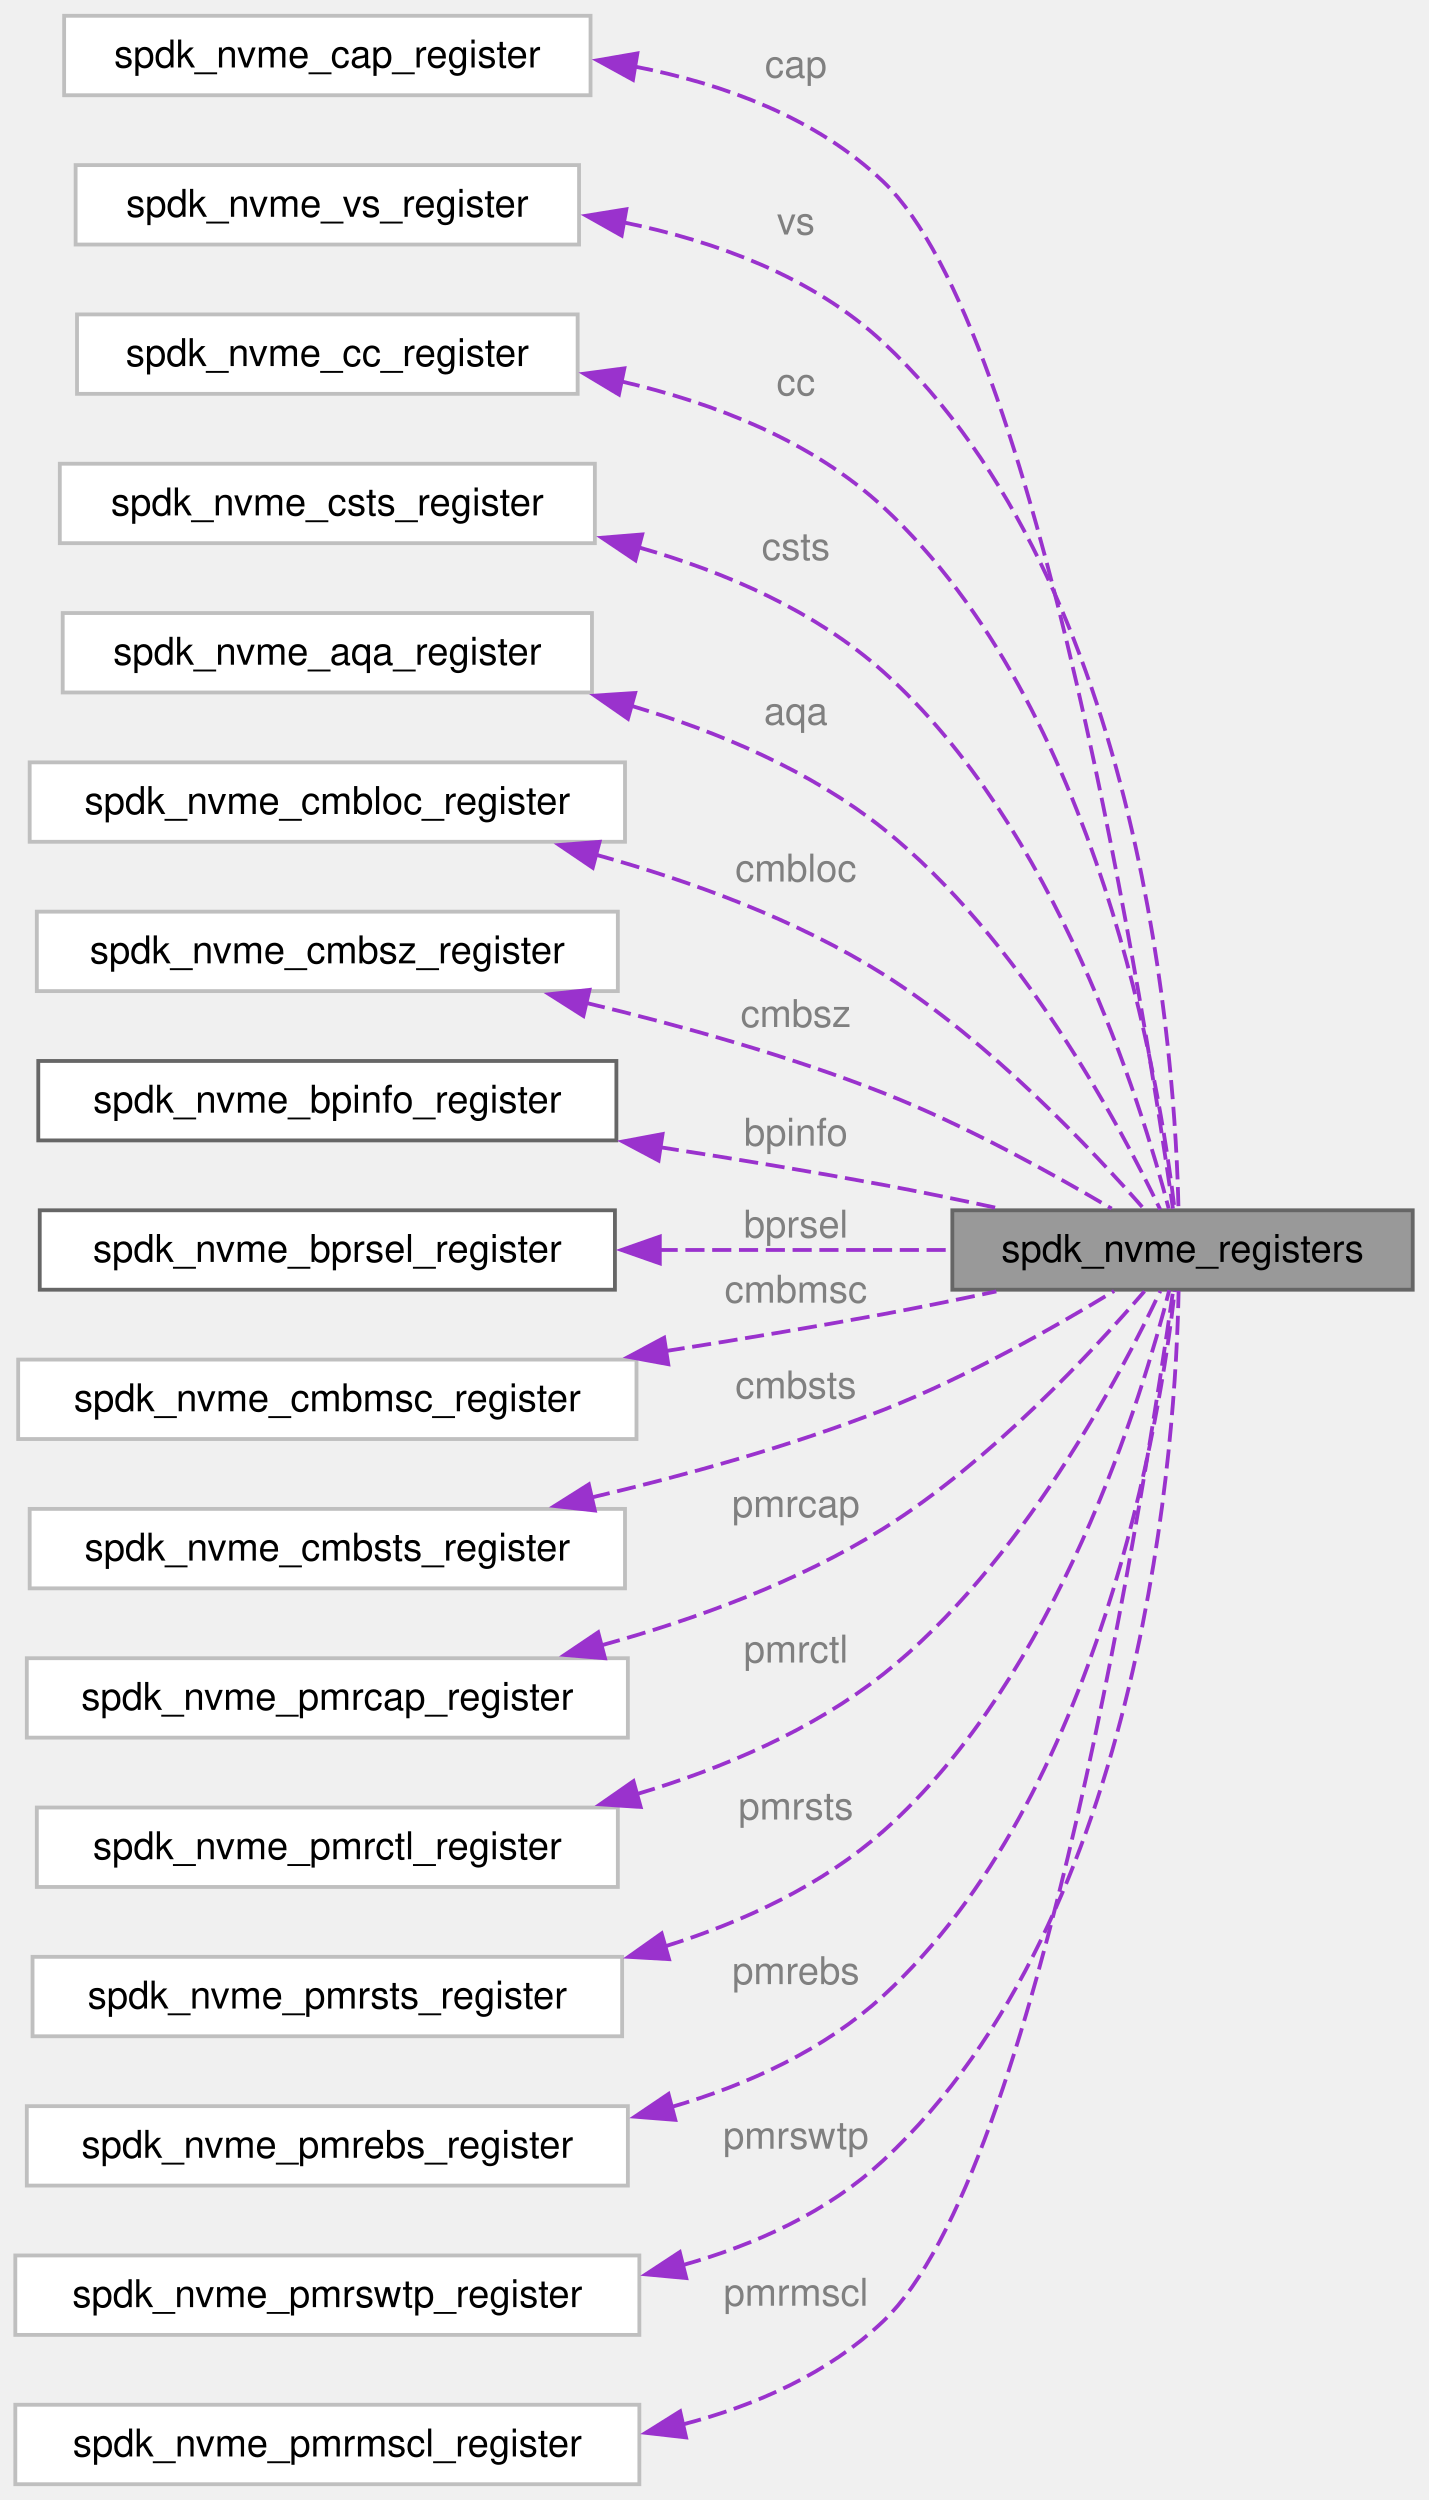
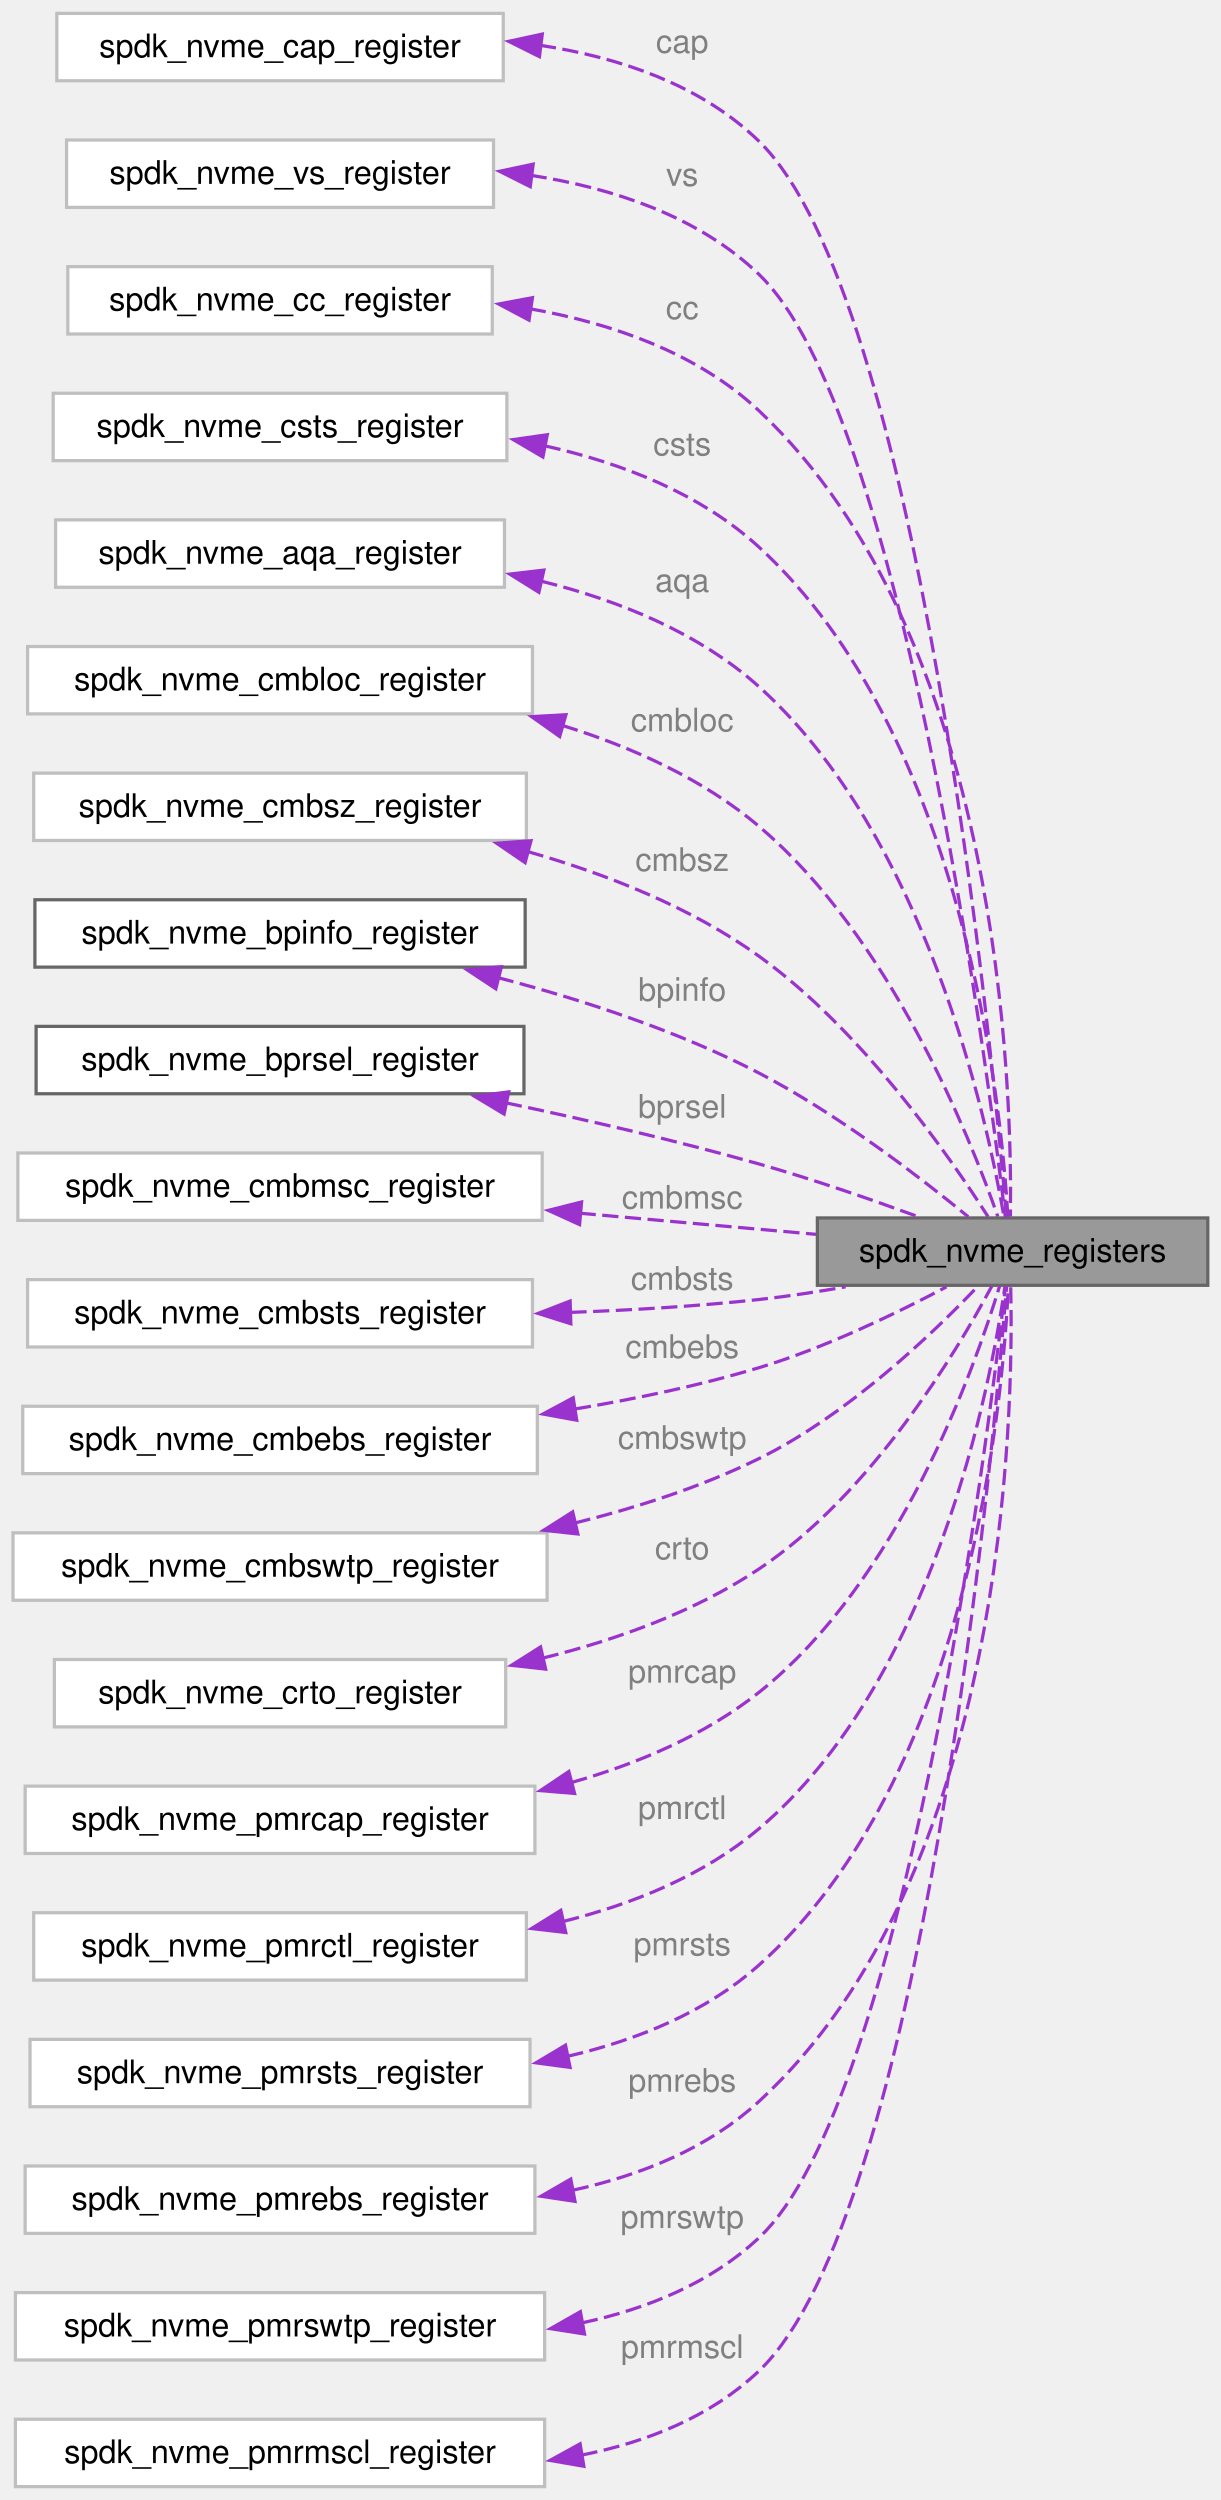
- <svg xmlns="http://www.w3.org/2000/svg" xmlns:xlink="http://www.w3.org/1999/xlink" width="373pt" height="653pt" viewBox="0.00 0.00 373.00 652.75">
-   <g id="graph0" class="graph" transform="scale(1 1) rotate(0) translate(4 648.75)">
+ <svg xmlns="http://www.w3.org/2000/svg" xmlns:xlink="http://www.w3.org/1999/xlink" width="376pt" height="770pt" viewBox="0.00 0.00 376.00 769.75">
+   <g id="graph0" class="graph" transform="scale(1 1) rotate(0) translate(4 765.75)">
    <g id="Node000001" class="node">
      <g id="a_Node000001">
        <a xlink:title=" ">
-           <polygon fill="#999999" stroke="#666666" points="365,-332.75 244.75,-332.75 244.75,-312 365,-312 365,-332.75" />
-           <text text-anchor="middle" x="304.88" y="-319.25" font-family="Helvetica,sans-Serif" font-size="10.00">spdk_nvme_registers</text>
+           <polygon fill="#999999" stroke="#666666" points="368,-390.75 247.75,-390.75 247.75,-370 368,-370 368,-390.75" />
+           <text text-anchor="middle" x="307.88" y="-377.25" font-family="Helvetica,sans-Serif" font-size="10.00">spdk_nvme_registers</text>
        </a>
      </g>
    </g>
    <g id="Node000002" class="node">
      <g id="a_Node000002">
        <a xlink:href="unionspdk__nvme__cap__register.html" target="_top" xlink:title=" ">
-           <polygon fill="white" stroke="#bfbfbf" points="150.25,-644.75 12.75,-644.75 12.75,-624 150.25,-624 150.25,-644.75" />
-           <text text-anchor="middle" x="81.5" y="-631.25" font-family="Helvetica,sans-Serif" font-size="10.00">spdk_nvme_cap_register</text>
+           <polygon fill="white" stroke="#bfbfbf" points="151,-761.75 13.5,-761.75 13.5,-741 151,-741 151,-761.75" />
+           <text text-anchor="middle" x="82.25" y="-748.25" font-family="Helvetica,sans-Serif" font-size="10.00">spdk_nvme_cap_register</text>
        </a>
      </g>
    </g>
    <g id="edge1_Node000001_Node000002" class="edge">
      <g id="a_edge1_Node000001_Node000002">
        <a xlink:title=" ">
-           <path fill="none" stroke="#9a32cd" stroke-dasharray="5,2" d="M161.64,-631.52C185.16,-626.96 209.28,-618.08 226.75,-601.38 267.25,-562.65 295.71,-379.69 302.38,-333.16" />
-           <polygon fill="#9a32cd" stroke="#9a32cd" points="161.33,-628.02 152.04,-633.12 162.48,-634.93 161.33,-628.02" />
-         </a>
-       </g>
-       <text text-anchor="middle" x="203.88" y="-628.62" font-family="Helvetica,sans-Serif" font-size="10.00" fill="grey"> cap</text>
+           <path fill="none" stroke="#9a32cd" stroke-dasharray="5,2" d="M162.3,-751.93C186.73,-748.21 211.87,-739.79 229.75,-722.38 279.13,-674.28 301.5,-443.57 306.01,-391.04" />
+           <polygon fill="#9a32cd" stroke="#9a32cd" points="162.15,-748.42 152.67,-753.14 163.02,-755.37 162.15,-748.42" />
+         </a>
+       </g>
+       <text text-anchor="middle" x="206.12" y="-749.62" font-family="Helvetica,sans-Serif" font-size="10.00" fill="grey"> cap</text>
    </g>
    <g id="Node000003" class="node">
      <g id="a_Node000003">
        <a xlink:href="unionspdk__nvme__vs__register.html" target="_top" xlink:title=" ">
-           <polygon fill="white" stroke="#bfbfbf" points="147.25,-605.75 15.75,-605.75 15.75,-585 147.25,-585 147.25,-605.75" />
-           <text text-anchor="middle" x="81.5" y="-592.25" font-family="Helvetica,sans-Serif" font-size="10.00">spdk_nvme_vs_register</text>
+           <polygon fill="white" stroke="#bfbfbf" points="148,-722.75 16.5,-722.75 16.5,-702 148,-702 148,-722.75" />
+           <text text-anchor="middle" x="82.25" y="-709.25" font-family="Helvetica,sans-Serif" font-size="10.00">spdk_nvme_vs_register</text>
        </a>
      </g>
    </g>
    <g id="edge2_Node000001_Node000003" class="edge">
      <g id="a_edge2_Node000001_Node000003">
        <a xlink:title=" ">
-           <path fill="none" stroke="#9a32cd" stroke-dasharray="5,2" d="M158.72,-590.82C183.02,-585.87 208.34,-576.56 226.75,-559.38 295.23,-495.45 303.04,-370.14 303.82,-333" />
-           <polygon fill="#9a32cd" stroke="#9a32cd" points="158.37,-587.33 149.14,-592.53 159.6,-594.22 158.37,-587.33" />
-         </a>
-       </g>
-       <text text-anchor="middle" x="203.88" y="-587.62" font-family="Helvetica,sans-Serif" font-size="10.00" fill="grey"> vs</text>
+           <path fill="none" stroke="#9a32cd" stroke-dasharray="5,2" d="M159.44,-711.88C184.66,-707.99 211.03,-699.32 229.75,-681.38 273.46,-639.47 299.82,-439.58 305.64,-391.02" />
+           <polygon fill="#9a32cd" stroke="#9a32cd" points="159.32,-708.37 149.85,-713.12 160.22,-715.31 159.32,-708.37" />
+         </a>
+       </g>
+       <text text-anchor="middle" x="206.12" y="-708.62" font-family="Helvetica,sans-Serif" font-size="10.00" fill="grey"> vs</text>
    </g>
    <g id="Node000004" class="node">
      <g id="a_Node000004">
        <a xlink:href="unionspdk__nvme__cc__register.html" target="_top" xlink:title=" ">
-           <polygon fill="white" stroke="#bfbfbf" points="146.88,-566.75 16.12,-566.75 16.12,-546 146.88,-546 146.88,-566.75" />
-           <text text-anchor="middle" x="81.5" y="-553.25" font-family="Helvetica,sans-Serif" font-size="10.00">spdk_nvme_cc_register</text>
+           <polygon fill="white" stroke="#bfbfbf" points="147.62,-683.75 16.88,-683.75 16.88,-663 147.62,-663 147.62,-683.75" />
+           <text text-anchor="middle" x="82.25" y="-670.25" font-family="Helvetica,sans-Serif" font-size="10.00">spdk_nvme_cc_register</text>
        </a>
      </g>
    </g>
    <g id="edge3_Node000001_Node000004" class="edge">
      <g id="a_edge3_Node000001_Node000004">
        <a xlink:title=" ">
-           <path fill="none" stroke="#9a32cd" stroke-dasharray="5,2" d="M158.19,-549.27C182.57,-543.62 208.09,-533.7 226.75,-516.38 283.07,-464.1 299,-365.36 302.81,-332.97" />
-           <polygon fill="#9a32cd" stroke="#9a32cd" points="157.66,-545.81 148.58,-551.27 159.08,-552.66 157.66,-545.81" />
-         </a>
-       </g>
-       <text text-anchor="middle" x="203.88" y="-545.62" font-family="Helvetica,sans-Serif" font-size="10.00" fill="grey"> cc</text>
+           <path fill="none" stroke="#9a32cd" stroke-dasharray="5,2" d="M159.16,-670.78C184.35,-666.32 210.78,-657.22 229.75,-639.38 304.26,-569.31 307.8,-430.76 307.21,-391.17" />
+           <polygon fill="#9a32cd" stroke="#9a32cd" points="158.94,-667.27 149.58,-672.24 159.99,-674.19 158.94,-667.27" />
+         </a>
+       </g>
+       <text text-anchor="middle" x="206.12" y="-667.62" font-family="Helvetica,sans-Serif" font-size="10.00" fill="grey"> cc</text>
    </g>
    <g id="Node000005" class="node">
      <g id="a_Node000005">
        <a xlink:href="unionspdk__nvme__csts__register.html" target="_top" xlink:title=" ">
-           <polygon fill="white" stroke="#bfbfbf" points="151.38,-527.75 11.62,-527.75 11.62,-507 151.38,-507 151.38,-527.75" />
-           <text text-anchor="middle" x="81.5" y="-514.25" font-family="Helvetica,sans-Serif" font-size="10.00">spdk_nvme_csts_register</text>
+           <polygon fill="white" stroke="#bfbfbf" points="152.12,-644.75 12.38,-644.75 12.38,-624 152.12,-624 152.12,-644.75" />
+           <text text-anchor="middle" x="82.25" y="-631.25" font-family="Helvetica,sans-Serif" font-size="10.00">spdk_nvme_csts_register</text>
        </a>
      </g>
    </g>
    <g id="edge4_Node000001_Node000005" class="edge">
      <g id="a_edge4_Node000001_Node000005">
        <a xlink:title=" ">
-           <path fill="none" stroke="#9a32cd" stroke-dasharray="5,2" d="M162.82,-505.91C185.57,-499.42 208.97,-489.27 226.75,-473.38 271.75,-433.16 294.13,-360.52 301.27,-333.18" />
-           <polygon fill="#9a32cd" stroke="#9a32cd" points="161.98,-502.51 153.19,-508.42 163.75,-509.28 161.98,-502.51" />
-         </a>
-       </g>
-       <text text-anchor="middle" x="203.88" y="-502.62" font-family="Helvetica,sans-Serif" font-size="10.00" fill="grey"> csts</text>
+           <path fill="none" stroke="#9a32cd" stroke-dasharray="5,2" d="M163.75,-628.57C187.4,-623.3 211.72,-613.9 229.75,-597.38 293.11,-539.28 304.44,-425.71 306.45,-390.82" />
+           <polygon fill="#9a32cd" stroke="#9a32cd" points="163.21,-625.11 154.08,-630.48 164.56,-631.98 163.21,-625.11" />
+         </a>
+       </g>
+       <text text-anchor="middle" x="206.12" y="-625.62" font-family="Helvetica,sans-Serif" font-size="10.00" fill="grey"> csts</text>
    </g>
    <g id="Node000006" class="node">
      <g id="a_Node000006">
        <a xlink:href="unionspdk__nvme__aqa__register.html" target="_top" xlink:title=" ">
-           <polygon fill="white" stroke="#bfbfbf" points="150.62,-488.75 12.38,-488.75 12.38,-468 150.62,-468 150.62,-488.75" />
-           <text text-anchor="middle" x="81.5" y="-475.25" font-family="Helvetica,sans-Serif" font-size="10.00">spdk_nvme_aqa_register</text>
+           <polygon fill="white" stroke="#bfbfbf" points="151.38,-605.75 13.12,-605.75 13.12,-585 151.38,-585 151.38,-605.75" />
+           <text text-anchor="middle" x="82.25" y="-592.25" font-family="Helvetica,sans-Serif" font-size="10.00">spdk_nvme_aqa_register</text>
        </a>
      </g>
    </g>
    <g id="edge5_Node000001_Node000006" class="edge">
      <g id="a_edge5_Node000001_Node000006">
        <a xlink:title=" ">
-           <path fill="none" stroke="#9a32cd" stroke-dasharray="5,2" d="M160.7,-464.58C183.7,-457.72 207.77,-447.52 226.75,-432.38 262.49,-403.87 288.71,-354.53 299.04,-332.97" />
-           <polygon fill="#9a32cd" stroke="#9a32cd" points="160.02,-461.13 151.33,-467.18 161.9,-467.87 160.02,-461.13" />
-         </a>
-       </g>
-       <text text-anchor="middle" x="203.88" y="-459.62" font-family="Helvetica,sans-Serif" font-size="10.00" fill="grey"> aqa</text>
+           <path fill="none" stroke="#9a32cd" stroke-dasharray="5,2" d="M162.75,-586.86C186.58,-580.94 211.27,-570.99 229.75,-554.38 281.1,-508.19 300.01,-421.44 305.22,-391.15" />
+           <polygon fill="#9a32cd" stroke="#9a32cd" points="161.98,-583.45 152.99,-589.05 163.52,-590.28 161.98,-583.45" />
+         </a>
+       </g>
+       <text text-anchor="middle" x="206.12" y="-583.62" font-family="Helvetica,sans-Serif" font-size="10.00" fill="grey"> aqa</text>
    </g>
    <g id="Node000007" class="node">
      <g id="a_Node000007">
        <a xlink:href="unionspdk__nvme__cmbloc__register.html" target="_top" xlink:title=" ">
-           <polygon fill="white" stroke="#bfbfbf" points="159.25,-449.75 3.75,-449.75 3.75,-429 159.25,-429 159.25,-449.75" />
-           <text text-anchor="middle" x="81.5" y="-436.25" font-family="Helvetica,sans-Serif" font-size="10.00">spdk_nvme_cmbloc_register</text>
+           <polygon fill="white" stroke="#bfbfbf" points="160,-566.75 4.5,-566.75 4.5,-546 160,-546 160,-566.75" />
+           <text text-anchor="middle" x="82.25" y="-553.25" font-family="Helvetica,sans-Serif" font-size="10.00">spdk_nvme_cmbloc_register</text>
        </a>
      </g>
    </g>
    <g id="edge6_Node000001_Node000007" class="edge">
      <g id="a_edge6_Node000001_Node000007">
        <a xlink:title=" ">
-           <path fill="none" stroke="#9a32cd" stroke-dasharray="5,2" d="M151.46,-425.68C176.42,-418.75 204.03,-408.69 226.75,-394.38 254.64,-376.79 281.44,-348.34 294.89,-333" />
-           <polygon fill="#9a32cd" stroke="#9a32cd" points="150.82,-422.22 142.05,-428.16 152.61,-428.99 150.82,-422.22" />
-         </a>
-       </g>
-       <text text-anchor="middle" x="203.88" y="-418.62" font-family="Helvetica,sans-Serif" font-size="10.00" fill="grey"> cmbloc</text>
+           <path fill="none" stroke="#9a32cd" stroke-dasharray="5,2" d="M169.15,-542.45C190.69,-535.78 212.55,-525.93 229.75,-511.38 270.24,-477.11 294.7,-415.89 303.33,-391.17" />
+           <polygon fill="#9a32cd" stroke="#9a32cd" points="168.38,-539.02 159.73,-545.14 170.31,-545.75 168.38,-539.02" />
+         </a>
+       </g>
+       <text text-anchor="middle" x="206.12" y="-540.62" font-family="Helvetica,sans-Serif" font-size="10.00" fill="grey"> cmbloc</text>
    </g>
    <g id="Node000008" class="node">
      <g id="a_Node000008">
        <a xlink:href="unionspdk__nvme__cmbsz__register.html" target="_top" xlink:title=" ">
-           <polygon fill="white" stroke="#bfbfbf" points="157.38,-410.75 5.62,-410.75 5.62,-390 157.38,-390 157.38,-410.75" />
-           <text text-anchor="middle" x="81.5" y="-397.25" font-family="Helvetica,sans-Serif" font-size="10.00">spdk_nvme_cmbsz_register</text>
+           <polygon fill="white" stroke="#bfbfbf" points="158.12,-527.75 6.38,-527.75 6.38,-507 158.12,-507 158.12,-527.75" />
+           <text text-anchor="middle" x="82.25" y="-514.25" font-family="Helvetica,sans-Serif" font-size="10.00">spdk_nvme_cmbsz_register</text>
        </a>
      </g>
    </g>
    <g id="edge7_Node000001_Node000008" class="edge">
      <g id="a_edge7_Node000001_Node000008">
        <a xlink:title=" ">
-           <path fill="none" stroke="#9a32cd" stroke-dasharray="5,2" d="M149.1,-386.92C173.91,-380.98 202.02,-373.1 226.75,-363.38 248.06,-355 271.06,-342.24 286.35,-333.18" />
-           <polygon fill="#9a32cd" stroke="#9a32cd" points="148.38,-383.5 139.44,-389.18 149.97,-390.32 148.38,-383.5" />
-         </a>
-       </g>
-       <text text-anchor="middle" x="203.88" y="-380.62" font-family="Helvetica,sans-Serif" font-size="10.00" fill="grey"> cmbsz</text>
+           <path fill="none" stroke="#9a32cd" stroke-dasharray="5,2" d="M158.53,-503.59C182.81,-496.67 208.82,-486.42 229.75,-471.38 261.53,-448.52 288.42,-409.81 300.32,-391.12" />
+           <polygon fill="#9a32cd" stroke="#9a32cd" points="157.73,-500.18 148.98,-506.15 159.55,-506.94 157.73,-500.18" />
+         </a>
+       </g>
+       <text text-anchor="middle" x="206.12" y="-497.62" font-family="Helvetica,sans-Serif" font-size="10.00" fill="grey"> cmbsz</text>
    </g>
    <g id="Node000009" class="node">
      <g id="a_Node000009">
        <a xlink:href="unionspdk__nvme__bpinfo__register.html" target="_top" xlink:title="Boot partition information.">
-           <polygon fill="white" stroke="#666666" points="157,-371.75 6,-371.75 6,-351 157,-351 157,-371.75" />
-           <text text-anchor="middle" x="81.5" y="-358.25" font-family="Helvetica,sans-Serif" font-size="10.00">spdk_nvme_bpinfo_register</text>
+           <polygon fill="white" stroke="#666666" points="157.75,-488.75 6.75,-488.75 6.75,-468 157.75,-468 157.75,-488.75" />
+           <text text-anchor="middle" x="82.25" y="-475.25" font-family="Helvetica,sans-Serif" font-size="10.00">spdk_nvme_bpinfo_register</text>
        </a>
      </g>
    </g>
    <g id="edge8_Node000001_Node000009" class="edge">
      <g id="a_edge8_Node000001_Node000009">
        <a xlink:title=" ">
-           <path fill="none" stroke="#9a32cd" stroke-dasharray="5,2" d="M168.35,-349.23C187.61,-346.24 207.91,-342.88 226.75,-339.38 236.59,-337.54 247.09,-335.37 257.07,-333.21" />
-           <polygon fill="#9a32cd" stroke="#9a32cd" points="168.01,-345.74 158.65,-350.71 169.06,-352.66 168.01,-345.74" />
-         </a>
-       </g>
-       <text text-anchor="middle" x="203.88" y="-349.62" font-family="Helvetica,sans-Serif" font-size="10.00" fill="grey"> bpinfo</text>
+           <path fill="none" stroke="#9a32cd" stroke-dasharray="5,2" d="M149.29,-464.79C175.24,-457.98 204.74,-448.37 229.75,-435.38 254.12,-422.71 279.52,-403.17 294.23,-391.1" />
+           <polygon fill="#9a32cd" stroke="#9a32cd" points="148.72,-461.32 139.88,-467.16 150.43,-468.11 148.72,-461.32" />
+         </a>
+       </g>
+       <text text-anchor="middle" x="206.12" y="-457.62" font-family="Helvetica,sans-Serif" font-size="10.00" fill="grey"> bpinfo</text>
    </g>
    <g id="Node000010" class="node">
      <g id="a_Node000010">
        <a xlink:href="unionspdk__nvme__bprsel__register.html" target="_top" xlink:title="Boot partition read select.">
-           <polygon fill="white" stroke="#666666" points="156.62,-332.75 6.38,-332.75 6.38,-312 156.62,-312 156.62,-332.75" />
-           <text text-anchor="middle" x="81.5" y="-319.25" font-family="Helvetica,sans-Serif" font-size="10.00">spdk_nvme_bprsel_register</text>
+           <polygon fill="white" stroke="#666666" points="157.38,-449.75 7.12,-449.75 7.12,-429 157.38,-429 157.38,-449.75" />
+           <text text-anchor="middle" x="82.25" y="-436.25" font-family="Helvetica,sans-Serif" font-size="10.00">spdk_nvme_bprsel_register</text>
        </a>
      </g>
    </g>
    <g id="edge9_Node000001_Node000010" class="edge">
      <g id="a_edge9_Node000001_Node000010">
        <a xlink:title=" ">
-           <path fill="none" stroke="#9a32cd" stroke-dasharray="5,2" d="M168.02,-322.38C193.54,-322.38 220.95,-322.38 244.42,-322.38" />
-           <polygon fill="#9a32cd" stroke="#9a32cd" points="168.34,-318.88 158.34,-322.38 168.34,-325.88 168.34,-318.88" />
-         </a>
-       </g>
-       <text text-anchor="middle" x="203.88" y="-325.62" font-family="Helvetica,sans-Serif" font-size="10.00" fill="grey"> bprsel</text>
+           <path fill="none" stroke="#9a32cd" stroke-dasharray="5,2" d="M151.81,-426.2C176.54,-420.98 204.55,-414.51 229.75,-407.38 246.13,-402.74 264.1,-396.52 278.57,-391.21" />
+           <polygon fill="#9a32cd" stroke="#9a32cd" points="151.26,-422.74 142.18,-428.2 152.69,-429.59 151.26,-422.74" />
+         </a>
+       </g>
+       <text text-anchor="middle" x="206.12" y="-421.62" font-family="Helvetica,sans-Serif" font-size="10.00" fill="grey"> bprsel</text>
    </g>
    <g id="Node000011" class="node">
      <g id="a_Node000011">
        <a xlink:href="unionspdk__nvme__cmbmsc__register.html" target="_top" xlink:title=" ">
-           <polygon fill="white" stroke="#bfbfbf" points="162.25,-293.75 0.75,-293.75 0.75,-273 162.25,-273 162.25,-293.75" />
-           <text text-anchor="middle" x="81.5" y="-280.25" font-family="Helvetica,sans-Serif" font-size="10.00">spdk_nvme_cmbmsc_register</text>
+           <polygon fill="white" stroke="#bfbfbf" points="163,-410.75 1.5,-410.75 1.5,-390 163,-390 163,-410.75" />
+           <text text-anchor="middle" x="82.25" y="-397.25" font-family="Helvetica,sans-Serif" font-size="10.00">spdk_nvme_cmbmsc_register</text>
        </a>
      </g>
    </g>
    <g id="edge10_Node000001_Node000011" class="edge">
      <g id="a_edge10_Node000001_Node000011">
        <a xlink:title=" ">
-           <path fill="none" stroke="#9a32cd" stroke-dasharray="5,2" d="M169.88,-295.98C188.68,-298.93 208.4,-302.22 226.75,-305.62 236.32,-307.4 246.51,-309.48 256.24,-311.56" />
-           <polygon fill="#9a32cd" stroke="#9a32cd" points="170.55,-292.54 160.13,-294.46 169.47,-299.46 170.55,-292.54" />
-         </a>
-       </g>
-       <text text-anchor="middle" x="203.88" y="-308.62" font-family="Helvetica,sans-Serif" font-size="10.00" fill="grey"> cmbmsc</text>
+           <path fill="none" stroke="#9a32cd" stroke-dasharray="5,2" d="M174.52,-392.21C199.07,-390.02 225,-387.7 247.33,-385.7" />
+           <polygon fill="#9a32cd" stroke="#9a32cd" points="174.51,-388.7 164.86,-393.08 175.13,-395.67 174.51,-388.7" />
+         </a>
+       </g>
+       <text text-anchor="middle" x="206.12" y="-393.62" font-family="Helvetica,sans-Serif" font-size="10.00" fill="grey"> cmbmsc</text>
    </g>
    <g id="Node000012" class="node">
      <g id="a_Node000012">
        <a xlink:href="unionspdk__nvme__cmbsts__register.html" target="_top" xlink:title=" ">
-           <polygon fill="white" stroke="#bfbfbf" points="159.25,-254.75 3.75,-254.75 3.75,-234 159.25,-234 159.25,-254.75" />
-           <text text-anchor="middle" x="81.5" y="-241.25" font-family="Helvetica,sans-Serif" font-size="10.00">spdk_nvme_cmbsts_register</text>
+           <polygon fill="white" stroke="#bfbfbf" points="160,-371.75 4.5,-371.75 4.5,-351 160,-351 160,-371.75" />
+           <text text-anchor="middle" x="82.25" y="-358.25" font-family="Helvetica,sans-Serif" font-size="10.00">spdk_nvme_cmbsts_register</text>
        </a>
      </g>
    </g>
    <g id="edge11_Node000001_Node000012" class="edge">
      <g id="a_edge11_Node000001_Node000012">
        <a xlink:title=" ">
-           <path fill="none" stroke="#9a32cd" stroke-dasharray="5,2" d="M150.38,-257.7C174.87,-263.47 202.46,-271.12 226.75,-280.62 248.44,-289.11 271.76,-302.37 287,-311.66" />
-           <polygon fill="#9a32cd" stroke="#9a32cd" points="151.37,-254.33 140.84,-255.51 149.8,-261.16 151.37,-254.33" />
-         </a>
-       </g>
-       <text text-anchor="middle" x="203.88" y="-283.62" font-family="Helvetica,sans-Serif" font-size="10.00" fill="grey"> cmbsts</text>
+           <path fill="none" stroke="#9a32cd" stroke-dasharray="5,2" d="M171.68,-361.66C190.87,-362.36 211.02,-363.58 229.75,-365.62 238.42,-366.57 247.58,-367.97 256.44,-369.53" />
+           <polygon fill="#9a32cd" stroke="#9a32cd" points="171.82,-358.16 161.71,-361.34 171.6,-365.16 171.82,-358.16" />
+         </a>
+       </g>
+       <text text-anchor="middle" x="206.12" y="-368.62" font-family="Helvetica,sans-Serif" font-size="10.00" fill="grey"> cmbsts</text>
    </g>
    <g id="Node000013" class="node">
      <g id="a_Node000013">
-         <a xlink:href="unionspdk__nvme__pmrcap__register.html" target="_top" xlink:title=" ">
-           <polygon fill="white" stroke="#bfbfbf" points="160,-215.75 3,-215.75 3,-195 160,-195 160,-215.75" />
-           <text text-anchor="middle" x="81.5" y="-202.25" font-family="Helvetica,sans-Serif" font-size="10.00">spdk_nvme_pmrcap_register</text>
+         <a xlink:href="unionspdk__nvme__cmbebs__register.html" target="_top" xlink:title=" ">
+           <polygon fill="white" stroke="#bfbfbf" points="161.5,-332.75 3,-332.75 3,-312 161.5,-312 161.5,-332.75" />
+           <text text-anchor="middle" x="82.25" y="-319.25" font-family="Helvetica,sans-Serif" font-size="10.00">spdk_nvme_cmbebs_register</text>
        </a>
      </g>
    </g>
    <g id="edge12_Node000001_Node000013" class="edge">
      <g id="a_edge12_Node000001_Node000013">
        <a xlink:title=" ">
-           <path fill="none" stroke="#9a32cd" stroke-dasharray="5,2" d="M153.07,-219.11C177.6,-225.89 204.52,-235.69 226.75,-249.62 254.82,-267.22 281.55,-296.04 294.94,-311.6" />
-           <polygon fill="#9a32cd" stroke="#9a32cd" points="154.02,-215.74 143.45,-216.6 152.24,-222.52 154.02,-215.74" />
-         </a>
-       </g>
-       <text text-anchor="middle" x="203.88" y="-252.62" font-family="Helvetica,sans-Serif" font-size="10.00" fill="grey"> pmrcap</text>
+           <path fill="none" stroke="#9a32cd" stroke-dasharray="5,2" d="M173.07,-331.9C192.01,-335.05 211.71,-339.2 229.75,-344.62 250.24,-350.79 272.26,-361.44 287.51,-369.52" />
+           <polygon fill="#9a32cd" stroke="#9a32cd" points="173.63,-328.45 163.21,-330.35 172.54,-335.36 173.63,-328.45" />
+         </a>
+       </g>
+       <text text-anchor="middle" x="206.12" y="-347.62" font-family="Helvetica,sans-Serif" font-size="10.00" fill="grey"> cmbebs</text>
    </g>
    <g id="Node000014" class="node">
      <g id="a_Node000014">
-         <a xlink:href="unionspdk__nvme__pmrctl__register.html" target="_top" xlink:title=" ">
-           <polygon fill="white" stroke="#bfbfbf" points="157.38,-176.75 5.62,-176.75 5.62,-156 157.38,-156 157.38,-176.75" />
-           <text text-anchor="middle" x="81.5" y="-163.25" font-family="Helvetica,sans-Serif" font-size="10.00">spdk_nvme_pmrctl_register</text>
+         <a xlink:href="unionspdk__nvme__cmbswtp__register.html" target="_top" xlink:title=" ">
+           <polygon fill="white" stroke="#bfbfbf" points="164.5,-293.75 0,-293.75 0,-273 164.5,-273 164.5,-293.75" />
+           <text text-anchor="middle" x="82.25" y="-280.25" font-family="Helvetica,sans-Serif" font-size="10.00">spdk_nvme_cmbswtp_register</text>
        </a>
      </g>
    </g>
    <g id="edge13_Node000001_Node000014" class="edge">
      <g id="a_edge13_Node000001_Node000014">
        <a xlink:title=" ">
-           <path fill="none" stroke="#9a32cd" stroke-dasharray="5,2" d="M162.26,-180.23C184.78,-186.96 208.18,-196.92 226.75,-211.62 262.75,-240.14 288.83,-289.91 299.08,-311.67" />
-           <polygon fill="#9a32cd" stroke="#9a32cd" points="163.34,-176.89 152.76,-177.58 161.46,-183.64 163.34,-176.89" />
-         </a>
-       </g>
-       <text text-anchor="middle" x="203.88" y="-214.62" font-family="Helvetica,sans-Serif" font-size="10.00" fill="grey"> pmrctl</text>
+           <path fill="none" stroke="#9a32cd" stroke-dasharray="5,2" d="M172.94,-296.76C192.27,-301.54 212.16,-307.98 229.75,-316.62 257.19,-330.12 283.35,-355.19 297.03,-369.54" />
+           <polygon fill="#9a32cd" stroke="#9a32cd" points="173.98,-293.41 163.44,-294.55 172.39,-300.23 173.98,-293.41" />
+         </a>
+       </g>
+       <text text-anchor="middle" x="206.12" y="-319.62" font-family="Helvetica,sans-Serif" font-size="10.00" fill="grey"> cmbswtp</text>
    </g>
    <g id="Node000015" class="node">
      <g id="a_Node000015">
-         <a xlink:href="unionspdk__nvme__pmrsts__register.html" target="_top" xlink:title=" ">
-           <polygon fill="white" stroke="#bfbfbf" points="158.5,-137.75 4.5,-137.75 4.5,-117 158.5,-117 158.5,-137.75" />
-           <text text-anchor="middle" x="81.5" y="-124.25" font-family="Helvetica,sans-Serif" font-size="10.00">spdk_nvme_pmrsts_register</text>
+         <a xlink:href="unionspdk__nvme__crto__register.html" target="_top" xlink:title=" ">
+           <polygon fill="white" stroke="#bfbfbf" points="151.75,-254.75 12.75,-254.75 12.75,-234 151.75,-234 151.75,-254.75" />
+           <text text-anchor="middle" x="82.25" y="-241.25" font-family="Helvetica,sans-Serif" font-size="10.00">spdk_nvme_crto_register</text>
        </a>
      </g>
    </g>
    <g id="edge14_Node000001_Node000015" class="edge">
      <g id="a_edge14_Node000001_Node000015">
        <a xlink:title=" ">
-           <path fill="none" stroke="#9a32cd" stroke-dasharray="5,2" d="M169.75,-140.5C190.24,-146.91 210.74,-156.44 226.75,-170.62 272.31,-211 294.49,-284.66 301.41,-311.89" />
-           <polygon fill="#9a32cd" stroke="#9a32cd" points="170.75,-137.14 160.18,-137.75 168.82,-143.87 170.75,-137.14" />
-         </a>
-       </g>
-       <text text-anchor="middle" x="203.88" y="-173.62" font-family="Helvetica,sans-Serif" font-size="10.00" fill="grey"> pmrsts</text>
+           <path fill="none" stroke="#9a32cd" stroke-dasharray="5,2" d="M163.15,-255.17C185.99,-260.84 210.01,-269.47 229.75,-282.62 264.47,-305.76 290.67,-349.57 301.47,-369.73" />
+           <polygon fill="#9a32cd" stroke="#9a32cd" points="164.06,-251.79 153.53,-252.96 162.49,-258.62 164.06,-251.79" />
+         </a>
+       </g>
+       <text text-anchor="middle" x="206.12" y="-285.62" font-family="Helvetica,sans-Serif" font-size="10.00" fill="grey"> crto</text>
    </g>
    <g id="Node000016" class="node">
      <g id="a_Node000016">
-         <a xlink:href="unionspdk__nvme__pmrebs__register.html" target="_top" xlink:title=" ">
-           <polygon fill="white" stroke="#bfbfbf" points="160,-98.75 3,-98.75 3,-78 160,-78 160,-98.75" />
-           <text text-anchor="middle" x="81.5" y="-85.25" font-family="Helvetica,sans-Serif" font-size="10.00">spdk_nvme_pmrebs_register</text>
+         <a xlink:href="unionspdk__nvme__pmrcap__register.html" target="_top" xlink:title=" ">
+           <polygon fill="white" stroke="#bfbfbf" points="160.75,-215.75 3.75,-215.75 3.75,-195 160.75,-195 160.75,-215.75" />
+           <text text-anchor="middle" x="82.25" y="-202.25" font-family="Helvetica,sans-Serif" font-size="10.00">spdk_nvme_pmrcap_register</text>
        </a>
      </g>
    </g>
    <g id="edge15_Node000001_Node000016" class="edge">
      <g id="a_edge15_Node000001_Node000016">
        <a xlink:title=" ">
-           <path fill="none" stroke="#9a32cd" stroke-dasharray="5,2" d="M171.23,-98.48C191.39,-104.35 211.37,-113.48 226.75,-127.62 283.5,-179.81 299.15,-279.12 302.85,-311.72" />
-           <polygon fill="#9a32cd" stroke="#9a32cd" points="172.39,-95.17 161.83,-96 170.61,-101.93 172.39,-95.17" />
-         </a>
-       </g>
-       <text text-anchor="middle" x="203.88" y="-130.62" font-family="Helvetica,sans-Serif" font-size="10.00" fill="grey"> pmrebs</text>
+           <path fill="none" stroke="#9a32cd" stroke-dasharray="5,2" d="M171.97,-216.85C192.48,-222.68 213.14,-231.45 229.75,-244.62 272.86,-278.82 296.1,-344.14 303.87,-369.73" />
+           <polygon fill="#9a32cd" stroke="#9a32cd" points="172.97,-213.49 162.41,-214.36 171.2,-220.26 172.97,-213.49" />
+         </a>
+       </g>
+       <text text-anchor="middle" x="206.12" y="-247.62" font-family="Helvetica,sans-Serif" font-size="10.00" fill="grey"> pmrcap</text>
    </g>
    <g id="Node000017" class="node">
      <g id="a_Node000017">
-         <a xlink:href="unionspdk__nvme__pmrswtp__register.html" target="_top" xlink:title=" ">
-           <polygon fill="white" stroke="#bfbfbf" points="163,-59.75 0,-59.75 0,-39 163,-39 163,-59.75" />
-           <text text-anchor="middle" x="81.5" y="-46.25" font-family="Helvetica,sans-Serif" font-size="10.00">spdk_nvme_pmrswtp_register</text>
+         <a xlink:href="unionspdk__nvme__pmrctl__register.html" target="_top" xlink:title=" ">
+           <polygon fill="white" stroke="#bfbfbf" points="158.12,-176.75 6.38,-176.75 6.38,-156 158.12,-156 158.12,-176.75" />
+           <text text-anchor="middle" x="82.25" y="-163.25" font-family="Helvetica,sans-Serif" font-size="10.00">spdk_nvme_pmrctl_register</text>
        </a>
      </g>
    </g>
    <g id="edge16_Node000001_Node000017" class="edge">
      <g id="a_edge16_Node000001_Node000017">
        <a xlink:title=" ">
-           <path fill="none" stroke="#9a32cd" stroke-dasharray="5,2" d="M174.23,-57.2C193.43,-62.58 212.23,-71.14 226.75,-84.62 295.59,-148.55 303.16,-274.39 303.85,-311.71" />
-           <polygon fill="#9a32cd" stroke="#9a32cd" points="175.25,-53.84 164.7,-54.82 173.55,-60.63 175.25,-53.84" />
-         </a>
-       </g>
-       <text text-anchor="middle" x="203.88" y="-87.62" font-family="Helvetica,sans-Serif" font-size="10.00" fill="grey"> pmrswtp</text>
+           <path fill="none" stroke="#9a32cd" stroke-dasharray="5,2" d="M169.48,-174.07C191.03,-179.46 212.81,-188.28 229.75,-202.62 283.65,-248.28 301.02,-338.64 305.52,-369.64" />
+           <polygon fill="#9a32cd" stroke="#9a32cd" points="170.26,-170.66 159.73,-171.89 168.73,-177.49 170.26,-170.66" />
+         </a>
+       </g>
+       <text text-anchor="middle" x="206.12" y="-205.62" font-family="Helvetica,sans-Serif" font-size="10.00" fill="grey"> pmrctl</text>
    </g>
    <g id="Node000018" class="node">
      <g id="a_Node000018">
-         <a xlink:href="unionspdk__nvme__pmrmscl__register.html" target="_top" xlink:title=" ">
-           <polygon fill="white" stroke="#bfbfbf" points="163,-20.75 0,-20.75 0,0 163,0 163,-20.75" />
-           <text text-anchor="middle" x="81.5" y="-7.25" font-family="Helvetica,sans-Serif" font-size="10.00">spdk_nvme_pmrmscl_register</text>
+         <a xlink:href="unionspdk__nvme__pmrsts__register.html" target="_top" xlink:title=" ">
+           <polygon fill="white" stroke="#bfbfbf" points="159.25,-137.75 5.25,-137.75 5.25,-117 159.25,-117 159.25,-137.75" />
+           <text text-anchor="middle" x="82.25" y="-124.25" font-family="Helvetica,sans-Serif" font-size="10.00">spdk_nvme_pmrsts_register</text>
        </a>
      </g>
    </g>
    <g id="edge17_Node000001_Node000018" class="edge">
      <g id="a_edge17_Node000001_Node000018">
        <a xlink:title=" ">
-           <path fill="none" stroke="#9a32cd" stroke-dasharray="5,2" d="M174.26,-15.59C193.56,-20.6 212.39,-28.95 226.75,-42.62 267.43,-81.36 295.76,-264.89 302.39,-311.56" />
-           <polygon fill="#9a32cd" stroke="#9a32cd" points="175.2,-12.22 164.67,-13.42 173.65,-19.04 175.2,-12.22" />
-         </a>
-       </g>
-       <text text-anchor="middle" x="203.88" y="-46.62" font-family="Helvetica,sans-Serif" font-size="10.00" fill="grey"> pmrmscl</text>
+           <path fill="none" stroke="#9a32cd" stroke-dasharray="5,2" d="M170.73,-132.51C192.07,-137.48 213.42,-146.07 229.75,-160.62 294.63,-218.48 304.93,-334.15 306.57,-369.72" />
+           <polygon fill="#9a32cd" stroke="#9a32cd" points="171.58,-129.11 161.08,-130.53 170.18,-135.97 171.58,-129.11" />
+         </a>
+       </g>
+       <text text-anchor="middle" x="206.12" y="-163.62" font-family="Helvetica,sans-Serif" font-size="10.00" fill="grey"> pmrsts</text>
+     </g>
+     <g id="Node000019" class="node">
+       <g id="a_Node000019">
+         <a xlink:href="unionspdk__nvme__pmrebs__register.html" target="_top" xlink:title=" ">
+           <polygon fill="white" stroke="#bfbfbf" points="160.75,-98.75 3.75,-98.75 3.75,-78 160.75,-78 160.75,-98.75" />
+           <text text-anchor="middle" x="82.25" y="-85.25" font-family="Helvetica,sans-Serif" font-size="10.00">spdk_nvme_pmrebs_register</text>
+         </a>
+       </g>
+     </g>
+     <g id="edge18_Node000001_Node000019" class="edge">
+       <g id="a_edge18_Node000001_Node000019">
+         <a xlink:title=" ">
+           <path fill="none" stroke="#9a32cd" stroke-dasharray="5,2" d="M172.4,-91.28C193.31,-95.87 214.04,-104.16 229.75,-118.62 305.92,-188.72 308.25,-329.84 307.3,-369.68" />
+           <polygon fill="#9a32cd" stroke="#9a32cd" points="173.1,-87.85 162.63,-89.43 171.8,-94.73 173.1,-87.85" />
+         </a>
+       </g>
+       <text text-anchor="middle" x="206.12" y="-121.62" font-family="Helvetica,sans-Serif" font-size="10.00" fill="grey"> pmrebs</text>
+     </g>
+     <g id="Node000020" class="node">
+       <g id="a_Node000020">
+         <a xlink:href="unionspdk__nvme__pmrswtp__register.html" target="_top" xlink:title=" ">
+           <polygon fill="white" stroke="#bfbfbf" points="163.75,-59.75 0.75,-59.75 0.75,-39 163.75,-39 163.75,-59.75" />
+           <text text-anchor="middle" x="82.25" y="-46.25" font-family="Helvetica,sans-Serif" font-size="10.00">spdk_nvme_pmrswtp_register</text>
+         </a>
+       </g>
+     </g>
+     <g id="edge19_Node000001_Node000020" class="edge">
+       <g id="a_edge19_Node000001_Node000020">
+         <a xlink:title=" ">
+           <path fill="none" stroke="#9a32cd" stroke-dasharray="5,2" d="M175.2,-50.42C195.23,-54.73 214.86,-62.67 229.75,-76.62 274.31,-118.39 300.03,-320.5 305.68,-369.61" />
+           <polygon fill="#9a32cd" stroke="#9a32cd" points="176.02,-47.01 165.55,-48.65 174.76,-53.89 176.02,-47.01" />
+         </a>
+       </g>
+       <text text-anchor="middle" x="206.12" y="-79.62" font-family="Helvetica,sans-Serif" font-size="10.00" fill="grey"> pmrswtp</text>
+     </g>
+     <g id="Node000021" class="node">
+       <g id="a_Node000021">
+         <a xlink:href="unionspdk__nvme__pmrmscl__register.html" target="_top" xlink:title=" ">
+           <polygon fill="white" stroke="#bfbfbf" points="163.75,-20.75 0.75,-20.75 0.75,0 163.75,0 163.75,-20.75" />
+           <text text-anchor="middle" x="82.25" y="-7.25" font-family="Helvetica,sans-Serif" font-size="10.00">spdk_nvme_pmrmscl_register</text>
+         </a>
+       </g>
+     </g>
+     <g id="edge20_Node000001_Node000021" class="edge">
+       <g id="a_edge20_Node000001_Node000021">
+         <a xlink:title=" ">
+           <path fill="none" stroke="#9a32cd" stroke-dasharray="5,2" d="M175.09,-9.69C195.22,-13.72 214.92,-21.51 229.75,-35.62 280.06,-83.51 301.72,-316.54 306.04,-369.6" />
+           <polygon fill="#9a32cd" stroke="#9a32cd" points="175.82,-6.26 165.38,-8.07 174.67,-13.17 175.82,-6.26" />
+         </a>
+       </g>
+       <text text-anchor="middle" x="206.12" y="-39.62" font-family="Helvetica,sans-Serif" font-size="10.00" fill="grey"> pmrmscl</text>
    </g>
  </g>
</svg>
